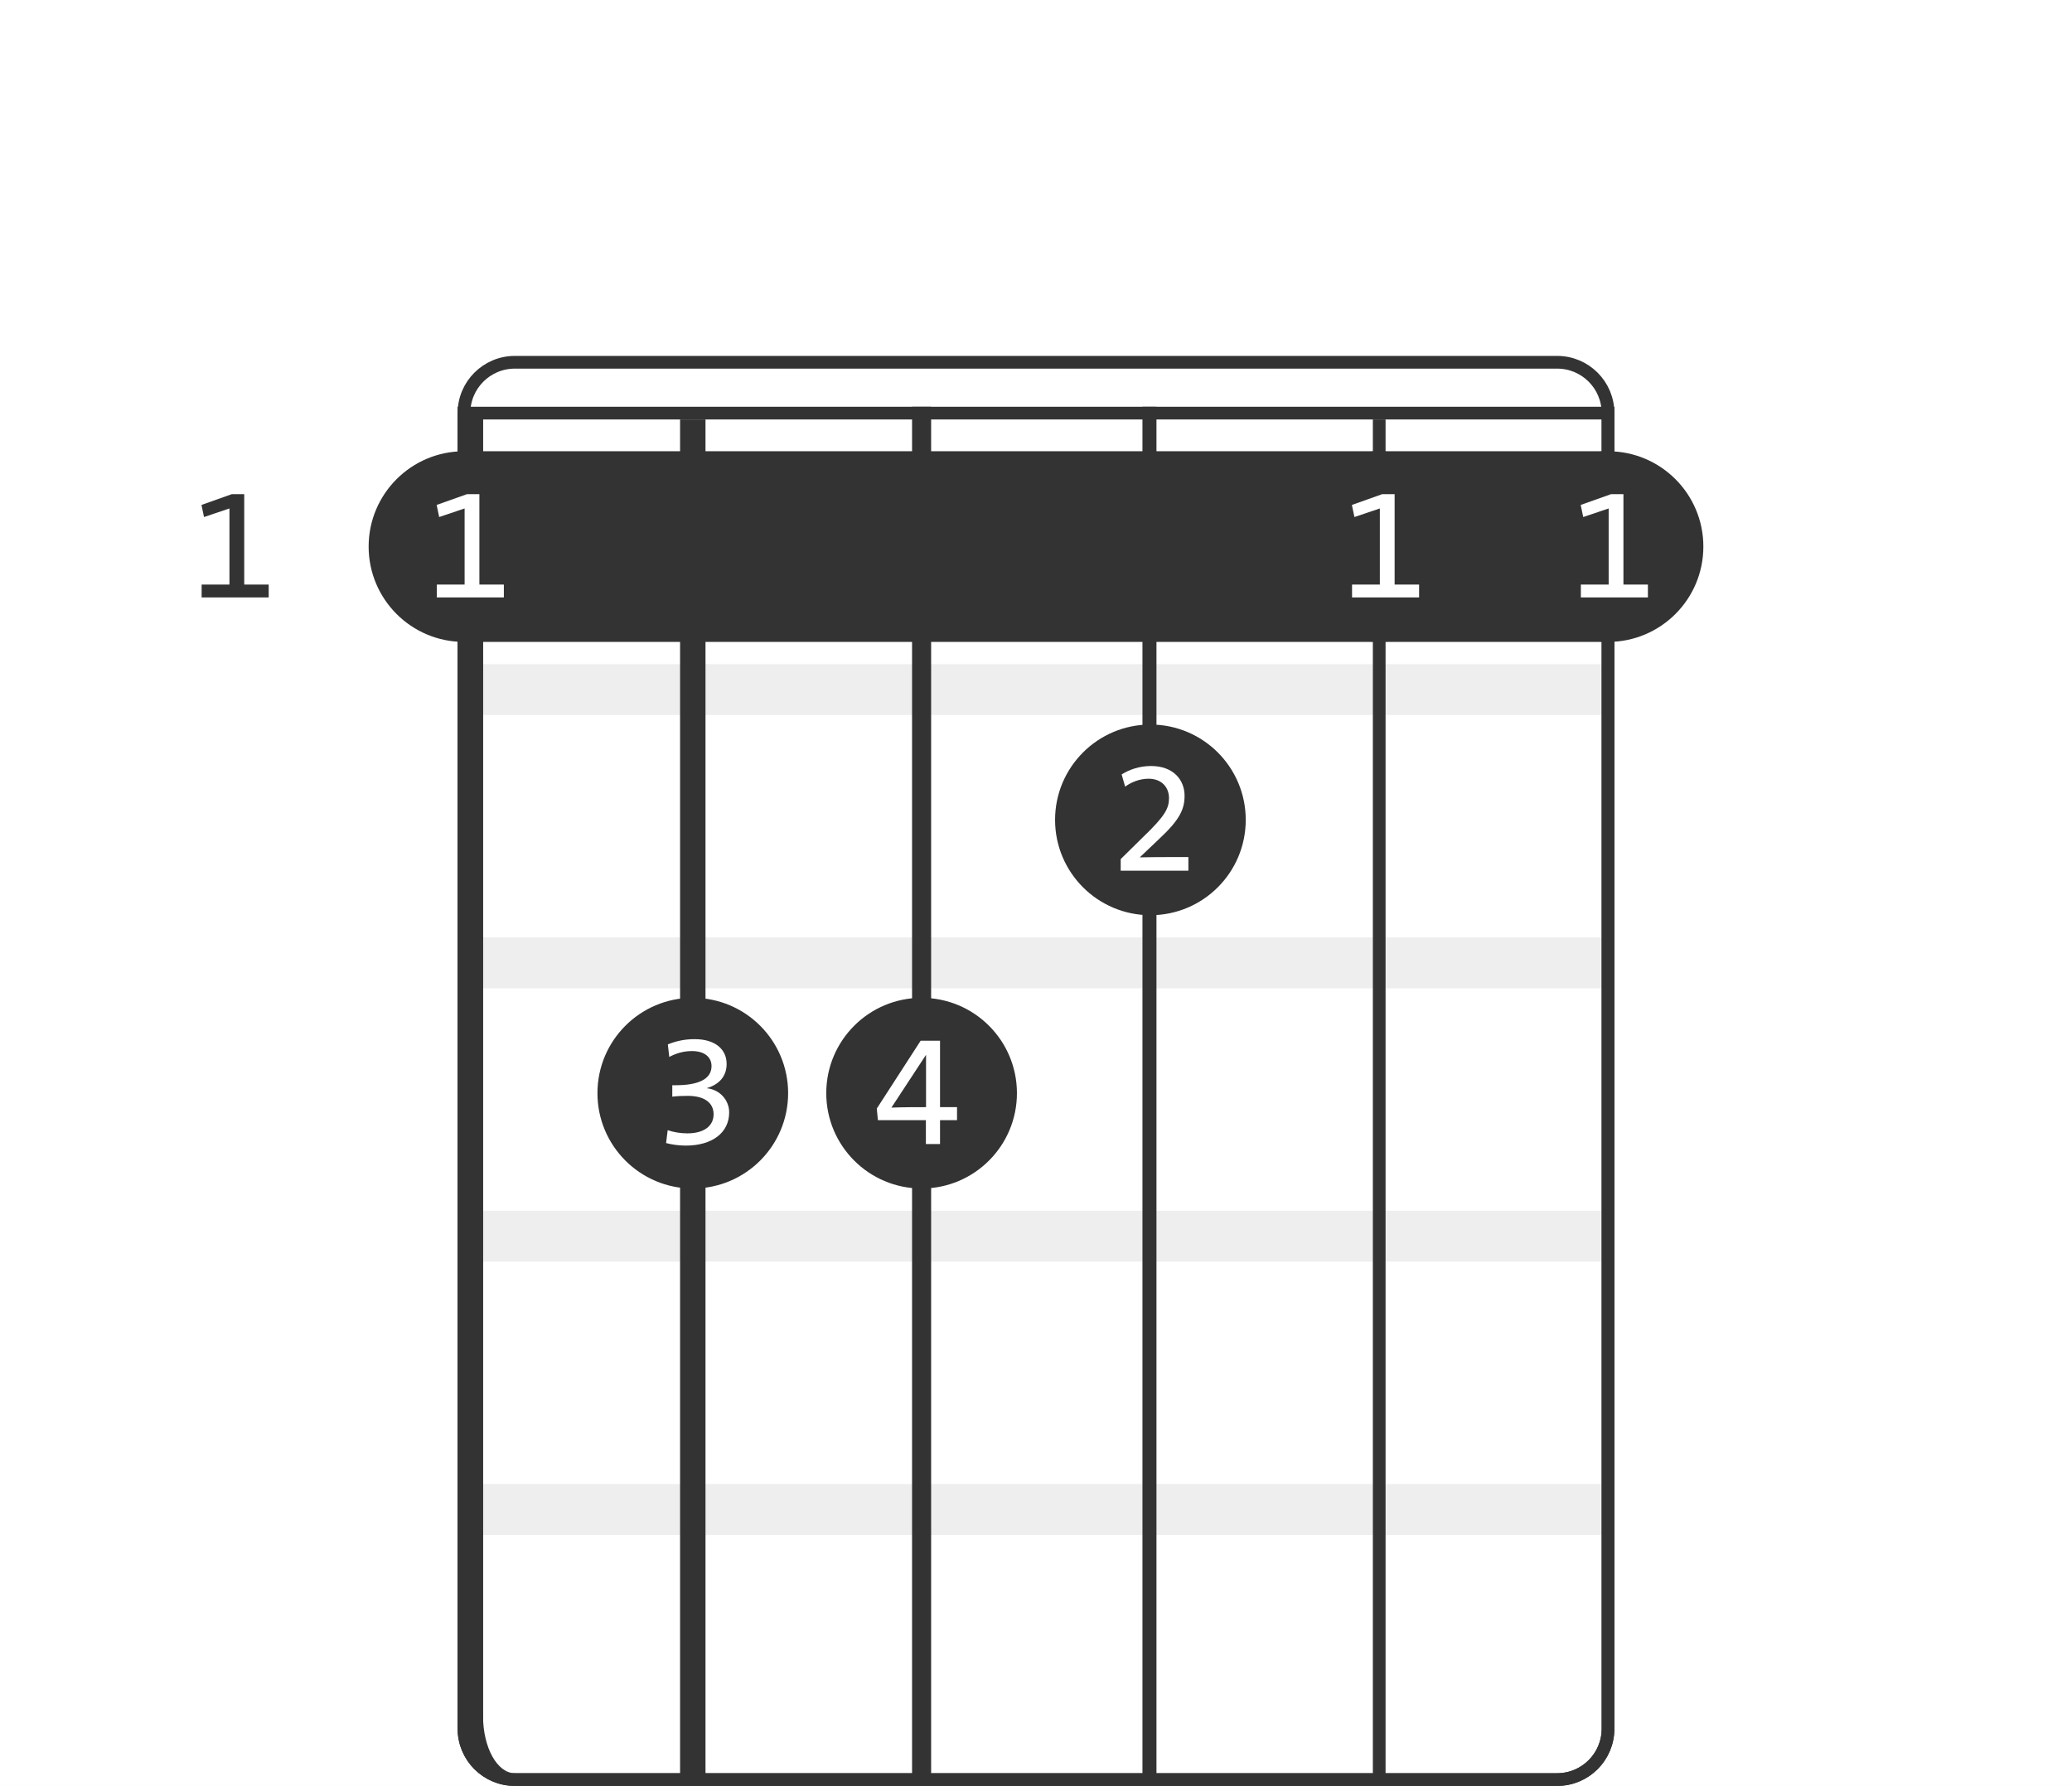
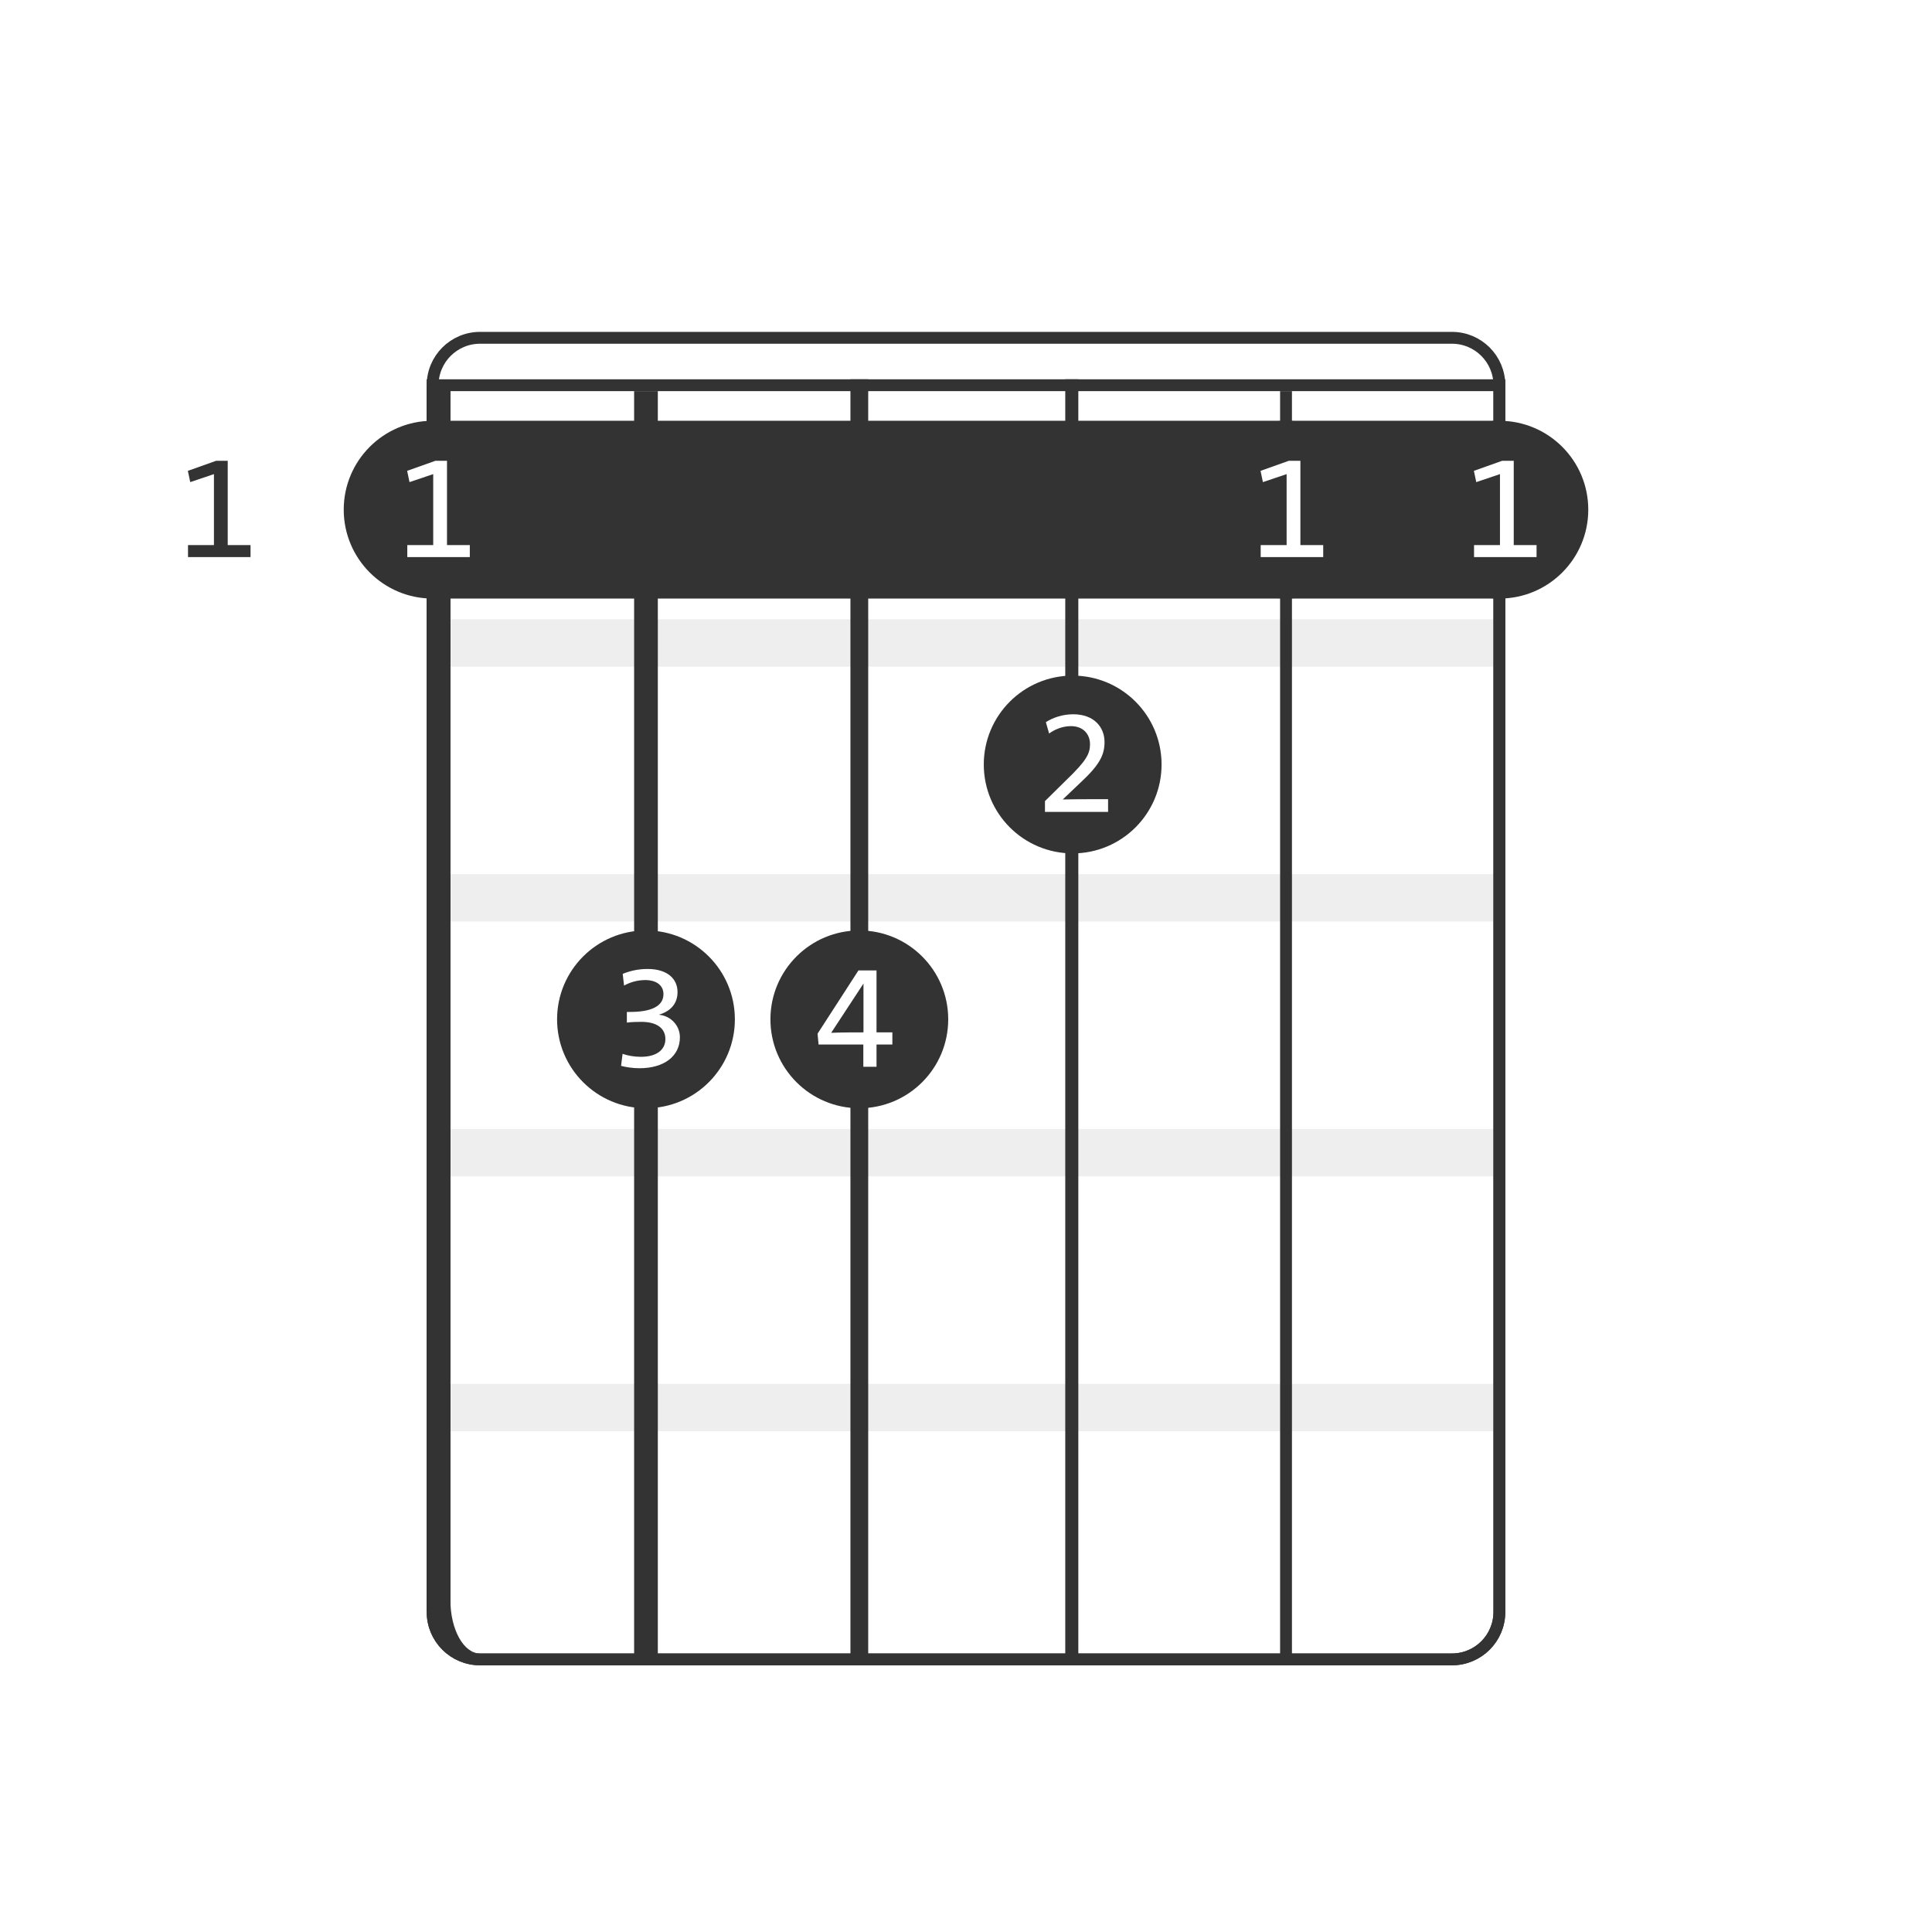
<svg xmlns="http://www.w3.org/2000/svg" xmlns:xlink="http://www.w3.org/1999/xlink" version="1.1">
  <defs>
    <symbol id="circle-1-black">
      <svg width="30" height="30" viewBox="0 0 30 30">
        <polygon fill="#333" points="21.275 23 10.725 23 10.725 20.975 15.1 20.975 15.1 9 11.1 10.35 10.7 8.45 15.475 6.75 17.425 6.75 17.425 20.975 21.275 20.975" />
      </svg>
    </symbol>
    <symbol id="circle-2-black">
      <svg width="30" height="30" viewBox="0 0 30 30">
        <path fill="#333" d="M10.975,17 L0.325,17 L0.325,15.175 L3.9,11.65 C7.35,8.35 7.925,7.15 7.925,5.575 C7.925,3.875 6.775,2.525 4.7,2.525 C3.225,2.525 1.85,3.15 1.025,3.775 L0.475,1.85 C1.7,1.075 3.3,0.525 5.1,0.525 C8.65,0.525 10.375,2.75 10.375,5.2 C10.375,7.325 9.625,8.975 6.375,12 L3.35,14.875 L3.35,14.9 C4.4,14.875 6.225,14.85 8.5,14.85 L10.975,14.85 L10.975,17 Z" transform="translate(10 6)" />
      </svg>
    </symbol>
    <symbol id="circle-3-black">
      <svg width="30" height="30" viewBox="0 0 30 30">
        <path fill="#333" d="M10.8,22.85 L11.05,20.825 C11.95,21.125 13,21.325 14.125,21.325 C16.85,21.325 18.275,20.1 18.275,18.325 C18.275,16.55 16.875,15.425 14.225,15.425 C13.325,15.425 12.625,15.45 11.775,15.55 L11.775,13.75 L12.35,13.75 C15.85,13.75 17.95,12.8 17.95,10.75 C17.95,9.275 16.775,8.375 14.875,8.375 C13.5,8.375 12.325,8.75 11.3,9.3 L11.075,7.325 C12.25,6.85 13.625,6.5 15.275,6.5 C18.625,6.5 20.325,8.175 20.325,10.4 C20.325,12.325 19.175,13.625 17.225,14.2 L17.2,14.225 C19.225,14.425 20.725,16.075 20.725,18.025 C20.725,21.225 18.05,23.25 13.9,23.25 C12.775,23.25 11.625,23.075 10.8,22.85 Z" />
      </svg>
    </symbol>
    <symbol id="circle-4-black">
      <svg width="30" height="30" viewBox="0 0 30 30">
        <path fill="#333" d="M20.575,19.25 L17.9,19.25 L17.9,23 L15.675,23 L15.675,19.25 L8.125,19.25 L7.95,17.425 L14.85,6.75 L17.9,6.75 L17.9,17.2 L20.575,17.2 L20.575,19.25 Z M15.7,17.2 L15.7,9 L15.675,9 L10.25,17.275 C11.75,17.2 14.7,17.2 15.7,17.2 Z" />
      </svg>
    </symbol>
    <symbol id="circle-5-black">
      <svg width="30" height="30" viewBox="0 0 30 30">
        <path fill="#333" d="M11,22.9 L11,20.825 C11.925,21.125 12.975,21.3 14.175,21.3 C16.85,21.3 18.325,19.975 18.325,17.95 C18.325,15.95 16.65,14.925 14.075,14.925 C13.025,14.925 12,15 11.35,15.125 L11.35,6.75 L20.15,6.75 L20.15,8.9 L13.45,8.9 L13.45,13.15 C13.875,13.125 14.45,13.1 14.825,13.1 C18.7,13.1 20.75,15.1 20.75,17.675 C20.75,21.025 18.05,23.225 14,23.225 C12.9,23.225 11.975,23.125 11,22.9 Z" />
      </svg>
    </symbol>
    <symbol id="circle-6-black">
      <svg width="30" height="30" viewBox="0 0 30 30">
        <path fill="#333" d="M19.951 6.6V8.575C19.451 8.5 18.951 8.45 18.301 8.45C14.976 8.45 13.226 10.375 12.601 13.675C12.551 13.925 12.476 14.35 12.401 14.9H12.426C13.226 13.525 14.726 12.775 16.451 12.775C19.701 12.775 21.501 14.875 21.501 17.525C21.501 20.975 19.251 23.25 15.851 23.25C12.326 23.25 10.176 20.75 10.176 16.4C10.176 9.45 13.626 6.525 18.476 6.525C19.001 6.525 19.601 6.55 19.951 6.6ZM19.201 17.9C19.201 15.975 18.101 14.65 15.976 14.65C13.876 14.65 12.651 16.325 12.651 17.725C12.651 19.75 13.826 21.4 16.051 21.4C18.051 21.4 19.201 19.95 19.201 17.9Z" />
      </svg>
    </symbol>
    <symbol id="circle-7-black">
      <svg width="30" height="30" viewBox="0 0 30 30">
        <path fill="#333" d="M21.25,6.75 L21.25,8.7 C18.725,13.4 16.45,18.75 15,23 L12.375,23 C14.025,18.475 16.275,13.275 18.65,8.9 C18.075,8.925 14.8,8.95 12.475,8.95 L10.275,8.95 L10.275,6.75 L21.25,6.75 Z" />
      </svg>
    </symbol>
    <symbol id="circle-8-black">
      <svg width="30" height="30" viewBox="0 0 30 30">
        <path fill="#333" d="M20.75,18.825 C20.75,21.55 18.3,23.25 15.1,23.25 C11.85,23.25 9.725,21.65 9.725,19.175 C9.725,17.1 11.375,15.85 13.2,14.8 C11.3,13.825 10.125,12.675 10.125,10.8 C10.125,8.325 12.25,6.5 15.375,6.5 C18.5,6.5 20.35,8.15 20.35,10.45 C20.35,12.325 18.925,13.475 17.25,14.475 C19.05,15.4 20.75,16.55 20.75,18.825 Z M18.05,10.65 C18.05,9.175 16.925,8.3 15.2,8.3 C13.45,8.3 12.45,9.35 12.45,10.6 C12.45,11.95 13.375,12.65 15.375,13.625 C16.825,12.8 18.05,11.975 18.05,10.65 Z M18.4,19.05 C18.4,17.275 16.825,16.475 15.075,15.675 C13.5,16.55 12.075,17.475 12.075,19 C12.075,20.4 13.225,21.4 15.325,21.4 C17.05,21.4 18.4,20.55 18.4,19.05 Z" />
      </svg>
    </symbol>
    <symbol id="circle-9-black">
      <svg width="30" height="30" viewBox="0 0 30 30">
        <path fill="#333" d="M10.9,23.05 L10.9,21.025 C11.6,21.2 12.4,21.275 13.15,21.275 C16.35,21.275 18.1,19.625 18.675,16.4 C18.75,15.925 18.8,15.625 18.9,15.2 L18.875,15.2 C18.075,16.35 16.7,17.05 14.975,17.05 C11.775,17.05 10,14.95 10,12.15 C10,8.725 12.35,6.5 15.6,6.5 C19,6.5 21.225,8.575 21.225,13.35 C21.225,20.45 17.725,23.225 12.9,23.225 C12.25,23.225 11.55,23.175 10.9,23.05 Z M18.725,12 C18.725,9.9 17.575,8.35 15.425,8.35 C13.45,8.35 12.275,9.875 12.275,11.8 C12.275,13.825 13.425,15.125 15.425,15.125 C17.55,15.125 18.725,13.7 18.725,12 Z" />
      </svg>
    </symbol>
    <symbol id="circle-0-black">
      <svg width="30" height="30" viewBox="0 0 30 30">
        <path fill="#333" d="M20.925,14.7 C20.925,20.925 18.05,23.25 15.1,23.25 C11.525,23.25 9.55,21.05 9.55,14.8 C9.55,9.1 12,6.5 15.4,6.5 C18.625,6.5 20.925,8.425 20.925,14.7 Z M18.5,14.85 C18.5,10.025 17.45,8.4 15.225,8.4 C13.375,8.4 11.975,10 11.975,14.65 C11.975,19.25 12.825,21.325 15.225,21.325 C17.275,21.325 18.5,19.25 18.5,14.85 Z" />
      </svg>
    </symbol>
    <symbol id="bar-middle">
      <svg width="36" height="30" viewBox="0 0 36 30">
        <rect width="36" height="30" fill="#333" fill-rule="evenodd" />
      </svg>
    </symbol>
    <symbol id="bar-end">
      <svg width="15" height="30" viewBox="0 0 15 30">
        <path fill="#333" fill-rule="evenodd" d="M15,0 C6.716,0 0,6.716 0,15 C0,23.284 6.716,30 15,30 L15,0 Z" />
      </svg>
    </symbol>
    <symbol id="circle-1">
      <svg width="30" height="30" viewBox="0 0 30 30">
        <g fill="none" fill-rule="evenodd">
          <circle cx="15" cy="15" r="15" fill="#333" />
          <polygon fill="#FFF" fill-rule="nonzero" points="21.275 23 10.725 23 10.725 20.975 15.1 20.975 15.1 9 11.1 10.35 10.7 8.45 15.475 6.75 17.425 6.75 17.425 20.975 21.275 20.975" />
        </g>
      </svg>
    </symbol>
    <symbol id="circle-2">
      <svg width="30" height="30" viewBox="0 0 30 30">
        <g fill="none" fill-rule="evenodd" transform="translate(0 -2)">
          <circle cx="15" cy="17" r="15" fill="#333" />
          <path fill="#FFF" fill-rule="nonzero" d="M20.975,25 L10.325,25 L10.325,23.175 L13.9,19.65 C17.35,16.35 17.925,15.15 17.925,13.575 C17.925,11.875 16.775,10.525 14.7,10.525 C13.225,10.525 11.85,11.15 11.025,11.775 L10.475,9.85 C11.7,9.075 13.3,8.525 15.1,8.525 C18.65,8.525 20.375,10.75 20.375,13.2 C20.375,15.325 19.625,16.975 16.375,20 L13.35,22.875 L13.35,22.9 C14.4,22.875 16.225,22.85 18.5,22.85 L20.975,22.85 L20.975,25 Z" />
        </g>
      </svg>
    </symbol>
    <symbol id="circle-3">
      <svg width="30" height="30" viewBox="0 0 30 30">
        <g fill="none" fill-rule="evenodd" transform="translate(0 -2)">
          <circle cx="15" cy="17" r="15" fill="#333" />
          <path fill="#FFF" fill-rule="nonzero" d="M10.8,24.85 L11.05,22.825 C11.95,23.125 13,23.325 14.125,23.325 C16.85,23.325 18.275,22.1 18.275,20.325 C18.275,18.55 16.875,17.425 14.225,17.425 C13.325,17.425 12.625,17.45 11.775,17.55 L11.775,15.75 L12.35,15.75 C15.85,15.75 17.95,14.8 17.95,12.75 C17.95,11.275 16.775,10.375 14.875,10.375 C13.5,10.375 12.325,10.75 11.3,11.3 L11.075,9.325 C12.25,8.85 13.625,8.5 15.275,8.5 C18.625,8.5 20.325,10.175 20.325,12.4 C20.325,14.325 19.175,15.625 17.225,16.2 L17.2,16.225 C19.225,16.425 20.725,18.075 20.725,20.025 C20.725,23.225 18.05,25.25 13.9,25.25 C12.775,25.25 11.625,25.075 10.8,24.85 Z" />
        </g>
      </svg>
    </symbol>
    <symbol id="circle-4">
      <svg width="30" height="30" viewBox="0 0 30 30">
        <g fill="none" fill-rule="evenodd" transform="translate(0 -2)">
          <circle cx="15" cy="17" r="15" fill="#333" />
          <path fill="#FFF" fill-rule="nonzero" d="M20.575,21.25 L17.9,21.25 L17.9,25 L15.675,25 L15.675,21.25 L8.125,21.25 L7.95,19.425 L14.85,8.75 L17.9,8.75 L17.9,19.2 L20.575,19.2 L20.575,21.25 Z M15.7,19.2 L15.7,11 L15.675,11 L10.25,19.275 C11.75,19.2 14.7,19.2 15.7,19.2 Z" />
        </g>
      </svg>
    </symbol>
    <symbol id="grid-guitar-2">
      <svg width="182" height="225" viewBox="0 0 182 209" fill="none">
        <path d="M1 48.5H180V40.5H1V48.5Z" fill="#EEEEEE" />
        <path d="M1 91.5H180V83.5H1V91.5Z" fill="#EEEEEE" />
        <path d="M1 134.5H180V126.5H1V134.5Z" fill="#EEEEEE" />
        <path d="M1 177.5H180V169.5H1V177.5Z" fill="#EEEEEE" />
        <rect x="1" y="1" width="180" height="215" rx="8" stroke="#333333" stroke-width="2" />
        <path fill-rule="evenodd" clip-rule="evenodd" d="M39 2L39 216L35 216L35 2L39 2Z" fill="#333333" />
        <path fill-rule="evenodd" clip-rule="evenodd" d="M74.5 6.47666e-06L74.5 216L71.5 216L71.5 6.61612e-06L74.5 6.47666e-06Z" fill="#333333" />
        <path fill-rule="evenodd" clip-rule="evenodd" d="M109.954 6.51366e-06L109.954 216L107.75 216L107.75 6.61612e-06L109.954 6.51366e-06Z" fill="#333333" />
        <path fill-rule="evenodd" clip-rule="evenodd" d="M146 2L146 216L144 216L144 2L146 2Z" fill="#333333" />
        <path d="M0 11C0 6.029 4.029 2 9 2C6.239 2 4 6.029 4 11V206C4 210.971 6.239 215 9 215C4.029 215 0 210.971 0 206V11Z" fill="#333333" />
      </svg>
    </symbol>
    <symbol id="grid-guitar-1">
      <svg width="182" height="225" viewBox="0 0 182 225" fill="none">
        <path d="M1 56.5H180V48.5H1V56.5Z" fill="#EEEEEE" />
        <path d="M1 99.5H180V91.5H1V99.5Z" fill="#EEEEEE" />
        <path d="M1 142.5H180V134.5H1V142.5Z" fill="#EEEEEE" />
        <path d="M1 185.5H180V177.5H1V185.5Z" fill="#EEEEEE" />
        <rect x="1" y="1" width="180" height="223" rx="8" stroke="#333333" stroke-width="2" />
        <path d="M1 9H181V216C181 220.418 177.418 224 173 224H9C4.582 224 1 220.418 1 216V9Z" stroke="#333333" stroke-width="2" />
        <path fill-rule="evenodd" clip-rule="evenodd" d="M39 10L39 224L35 224L35 10L39 10Z" fill="#333333" />
        <path fill-rule="evenodd" clip-rule="evenodd" d="M4 9L4 216L0 216L9.04826e-06 9L4 9Z" fill="#333333" />
        <path fill-rule="evenodd" clip-rule="evenodd" d="M74.5 8L74.5 224L71.5 224L71.5 8L74.5 8Z" fill="#333333" />
        <path fill-rule="evenodd" clip-rule="evenodd" d="M109.954 8L109.954 224L107.75 224L107.75 8L109.954 8Z" fill="#333333" />
        <path fill-rule="evenodd" clip-rule="evenodd" d="M146 10L146 224L144 224L144 10L146 10Z" fill="#333333" />
        <path d="M0 9H4V214C4 218.971 6.239 223 9 223C4.029 223 0 218.971 0 214V9Z" fill="#333333" />
      </svg>
    </symbol>
    <symbol id="o">
      <svg width="30" height="30" viewBox="0 0 30 30">
        <path fill="#333" d="M15,28 C22.18,28 28,22.18 28,15 C28,7.82 22.18,2 15,2 C7.82,2 2,7.82 2,15 C2,22.18 7.82,28 15,28 Z M15,26 C8.925,26 4,21.075 4,15 C4,8.925 8.925,4 15,4 C21.075,4 26,8.925 26,15 C26,21.075 21.075,26 15,26 Z" />
      </svg>
    </symbol>
    <symbol id="x">
      <svg width="30" height="30" viewBox="0 0 30 30">
        <g fill="#333" transform="translate(4 4)">
          <path d="M-0.479,0.76 L21.061,22.3 C21.452,22.69 22.085,22.69 22.475,22.3 C22.866,21.909 22.866,21.276 22.475,20.885 L0.936,-0.654 C0.545,-1.045 -0.088,-1.045 -0.479,-0.654 C-0.869,-0.264 -0.869,0.37 -0.479,0.76 Z" transform="rotate(-90 10.998 10.823)" />
          <path d="M-0.3,0.936 L21.24,22.475 C21.63,22.866 22.264,22.866 22.654,22.475 C23.045,22.085 23.045,21.452 22.654,21.061 L1.115,-0.479 C0.724,-0.869 0.091,-0.869 -0.3,-0.479 C-0.69,-0.088 -0.69,0.545 -0.3,0.936 Z" />
        </g>
      </svg>
    </symbol>
  </defs>
  <symbol id="chord">
-     <svg width="326" height="281" version="1.1">
+     <svg width="326" height="326" version="1.1">
      <rect width="100%" height="100%" fill="white" />
      <use x="72" y="56" width="182" height="225" xlink:href="#grid-guitar-1" />
      <use x="21" y="71" width="30" height="30" xlink:href="#circle-1-black" />
      <use x="73" y="71" width="36" height="30" xlink:href="#bar-middle" />
      <use x="109" y="71" width="36" height="30" xlink:href="#bar-middle" />
      <use x="145" y="71" width="36" height="30" xlink:href="#bar-middle" />
      <use x="181" y="71" width="36" height="30" xlink:href="#bar-middle" />
      <use x="217" y="71" width="36" height="30" xlink:href="#bar-middle" />
      <use x="58" y="71" width="30" height="30" xlink:href="#circle-1" />
      <use x="94" y="157" width="30" height="30" xlink:href="#circle-3" />
      <use x="130" y="157" width="30" height="30" xlink:href="#circle-4" />
      <use x="166" y="114" width="30" height="30" xlink:href="#circle-2" />
      <use x="202" y="71" width="30" height="30" xlink:href="#circle-1" />
      <use x="238" y="71" width="30" height="30" xlink:href="#circle-1" />
    </svg>
  </symbol>
  <use xlink:href="#chord" />
</svg>
